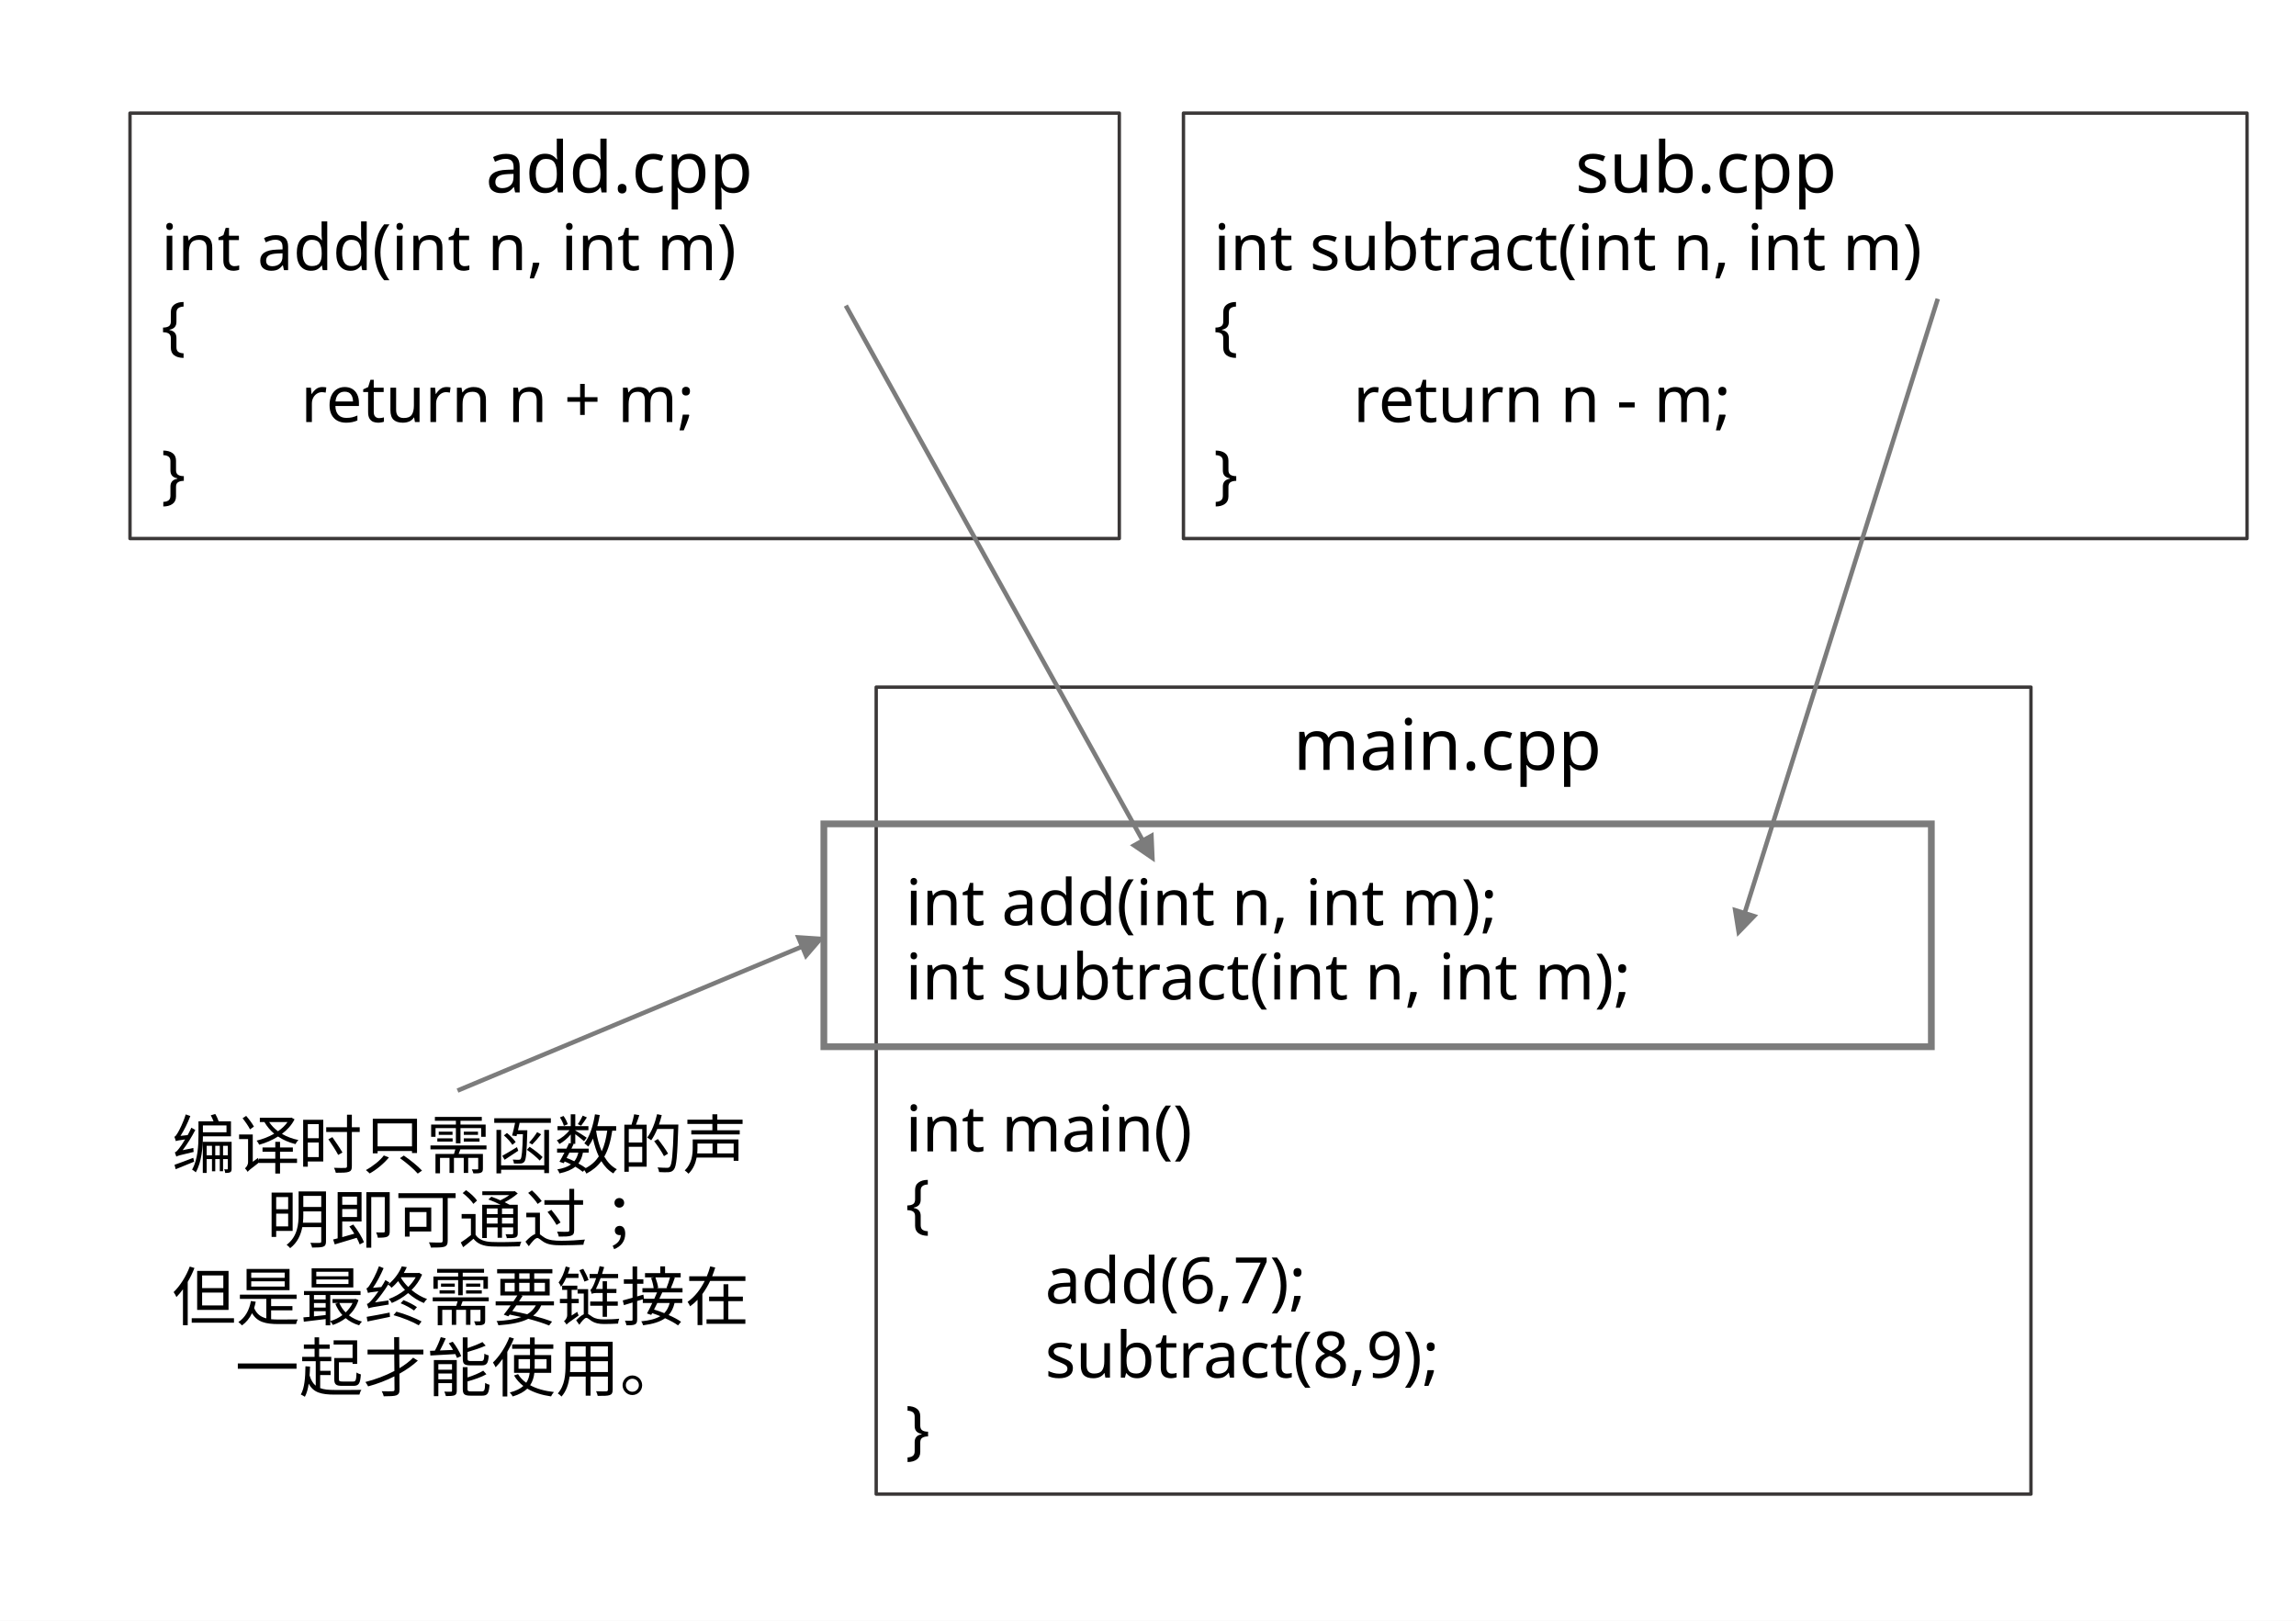
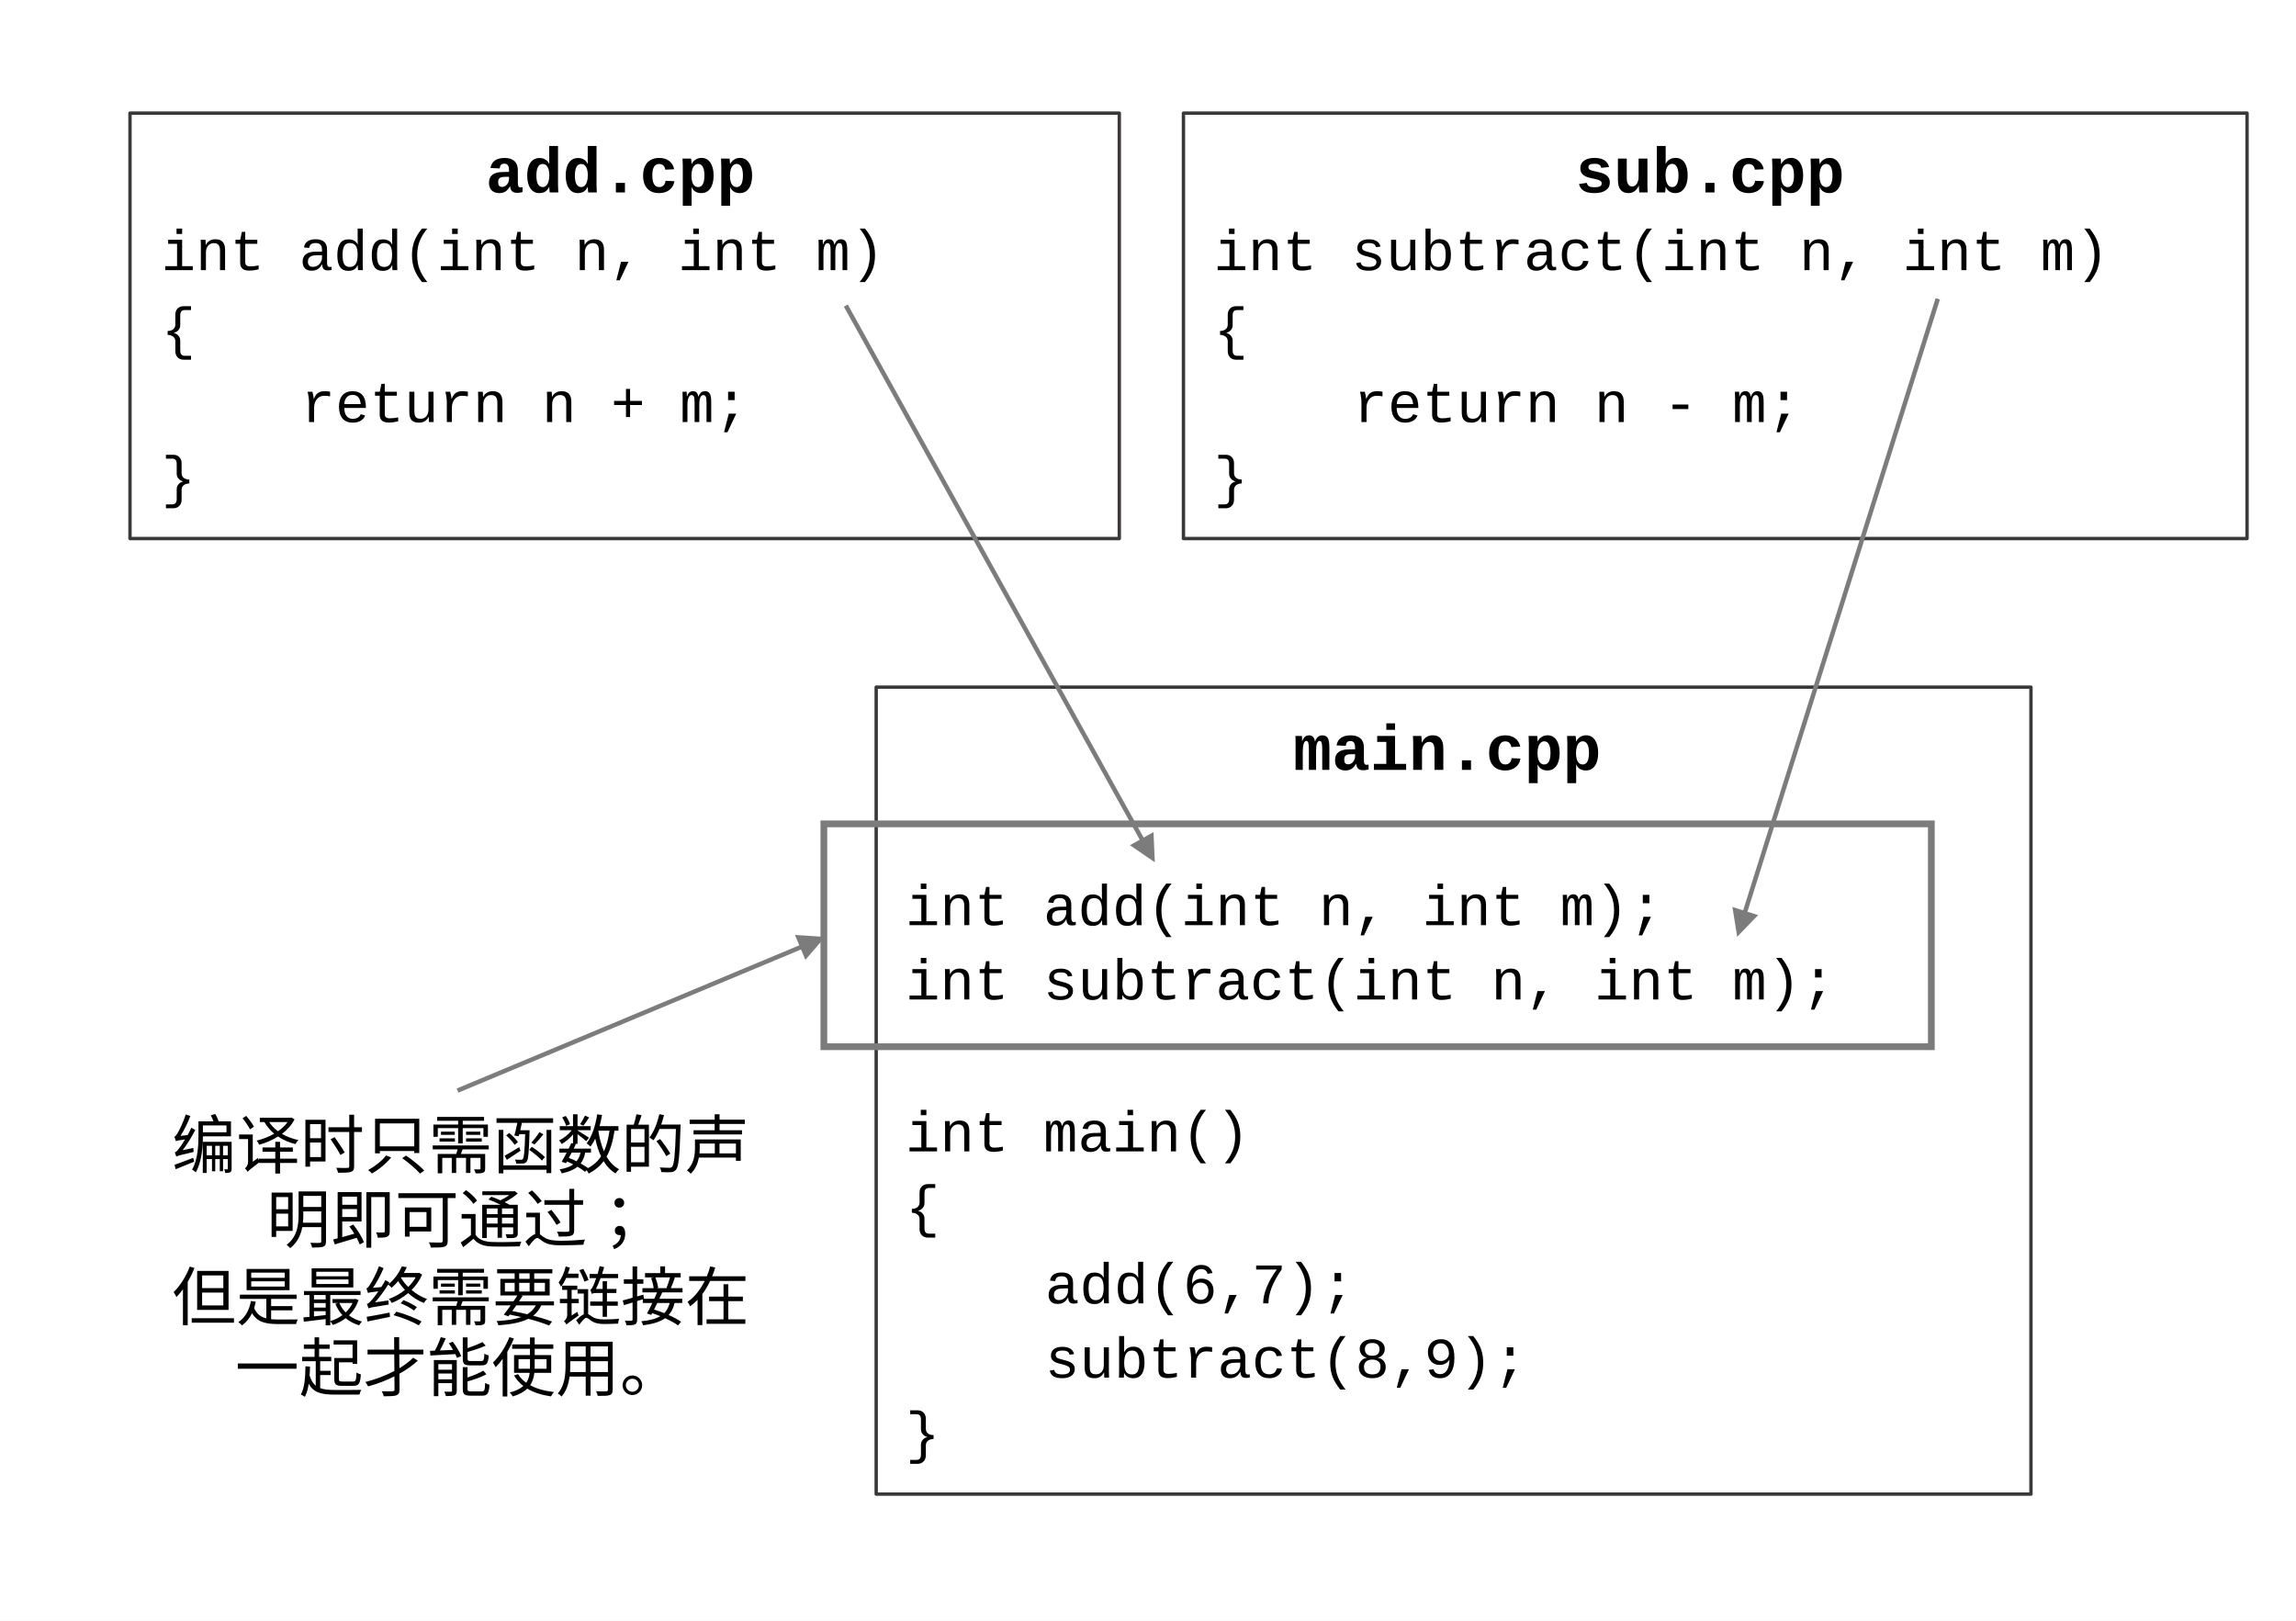
<svg xmlns="http://www.w3.org/2000/svg" width="680" height="480" overflow="hidden">
  <defs>
    <clipPath id="clip0">
      <rect x="0" y="0" width="1280" height="720" />
    </clipPath>
  </defs>
  <g clip-path="url(#clip0)">
    <rect x="0" y="0" width="680" height="480" fill="#FFFFFF" />
    <rect x="350.5" y="33.5" width="315" height="126" stroke="#3B3838" stroke-linejoin="round" stroke-miterlimit="10" fill="none" />
-     <text font-family="Consolas,Consolas_MSFontService,sans-serif" font-weight="400" font-size="21" transform="translate(466.526 57)">
+     <text font-family="Courier New,Courier,Consolas,monospace" font-weight="700" font-size="19" transform="translate(466.526 57)">
			sub.cpp
- 			<tspan font-size="19" x="-107.08" y="23">int subtract(int n, int m)</tspan>
-       <tspan font-size="19" x="-107.08" y="46">{</tspan>
-       <tspan font-size="19" x="-65.747" y="68">return n - m;</tspan>
-       <tspan font-size="19" x="-107.08" y="90">}</tspan>
+ 			<tspan font-weight="400" font-size="17" x="-107.08" y="23">int subtract(int n, int m)</tspan>
+       <tspan font-weight="400" font-size="17" x="-107.08" y="46">{</tspan>
+       <tspan font-weight="400" font-size="17" x="-65.747" y="68">return n - m;</tspan>
+       <tspan font-weight="400" font-size="17" x="-107.08" y="90">}</tspan>
    </text>
    <rect x="38.5" y="33.5" width="293" height="126" stroke="#3B3838" stroke-linejoin="round" stroke-miterlimit="10" fill="none" />
-     <text font-family="Consolas,Consolas_MSFontService,sans-serif" font-weight="400" font-size="21" transform="translate(143.834 57)">
+     <text font-family="Courier New,Courier,Consolas,monospace" font-weight="700" font-size="19" transform="translate(143.834 57)">
			add.cpp
- 			<tspan font-size="19" x="-96.08" y="23">int add(int n, int m)</tspan>
-       <tspan font-size="19" x="-96.08" y="46">{</tspan>
-       <tspan font-size="19" x="-54.747" y="68">return n + m;</tspan>
-       <tspan font-size="19" x="-96.08" y="90">}</tspan>
+ 			<tspan font-weight="400" font-size="17" x="-96.08" y="23">int add(int n, int m)</tspan>
+       <tspan font-weight="400" font-size="17" x="-96.08" y="46">{</tspan>
+       <tspan font-weight="400" font-size="17" x="-54.747" y="68">return n + m;</tspan>
+       <tspan font-weight="400" font-size="17" x="-96.08" y="90">}</tspan>
    </text>
    <rect x="259.5" y="203.5" width="342" height="239" stroke="#3B3838" stroke-linejoin="round" stroke-miterlimit="10" fill="none" />
-     <text font-family="Consolas,Consolas_MSFontService,sans-serif" font-weight="400" font-size="21" transform="translate(383.008 228)">
+     <text font-family="Courier New,Courier,Consolas,monospace" font-weight="700" font-size="19" transform="translate(383.008 228)">
			main.cpp
- 			<tspan font-size="19" x="-114.833" y="46">int add(int n, int m);</tspan>
-       <tspan font-size="19" x="-114.833" y="68">int subtract(int n, int m);</tspan>
-       <tspan font-size="19" x="-114.833" y="113">int main()</tspan>
-       <tspan font-size="19" x="-114.833" y="135">{</tspan>
-       <tspan font-size="19" x="-73.5" y="158">add(6,7);</tspan>
-       <tspan font-size="19" x="-73.5" y="180">subtract(8,9);</tspan>
-       <tspan font-size="19" x="-114.833" y="202">}</tspan>
+ 			<tspan font-weight="400" font-size="17" x="-114.833" y="46">int add(int n, int m);</tspan>
+       <tspan font-weight="400" font-size="17" x="-114.833" y="68">int subtract(int n, int m);</tspan>
+       <tspan font-weight="400" font-size="17" x="-114.833" y="113">int main()</tspan>
+       <tspan font-weight="400" font-size="17" x="-114.833" y="135">{</tspan>
+       <tspan font-weight="400" font-size="17" x="-73.5" y="158">add(6,7);</tspan>
+       <tspan font-weight="400" font-size="17" x="-73.5" y="180">subtract(8,9);</tspan>
+       <tspan font-weight="400" font-size="17" x="-114.833" y="202">}</tspan>
    </text>
    <rect x="244" y="244" width="328" height="66" stroke="#7C7C7C" stroke-width="2" stroke-miterlimit="8" fill="none" />
    <path d="M0.257-0.615 102.968 42.309 102.454 43.539-0.257 0.615ZM103.023 38.719 108.862 45.494 99.938 46.1Z" fill="#7C7C7C" transform="matrix(1 0 0 -1 135.5 322.994)" />
-     <text font-family="KaiTi,KaiTi_MSFontService,sans-serif" font-weight="400" font-size="19" transform="translate(50.9229 346)">
- 			编译
- 			<tspan font-size="19" x="37.333" y="0">时只需函数的声</tspan>
-       <tspan font-size="19" x="28" y="22">明即可通过；</tspan>
+     <text font-family="KaiTi,sans-serif" font-weight="400" font-size="19" transform="translate(50.9229 346)">
+ 			编译时只需函数的声
+ 			<tspan font-size="19" x="28" y="22">明即可通过；</tspan>
      <tspan font-size="19" x="0" y="45">但是最终需要链接在</tspan>
      <tspan font-size="19" x="18.667" y="66">一起才能使用。</tspan>
    </text>
    <path d="M251.083 90.177 339.365 249.221 338.2 249.868 249.917 90.824ZM341.633 246.438 342.018 255.374 334.638 250.32Z" fill="#7C7C7C" />
    <path d="M0.636-0.2 58.042 182.385 56.77 182.785-0.636 0.2ZM60.822 180.113 59.405 188.945 53.19 182.513Z" fill="#7C7C7C" transform="matrix(-1 0 0 1 573.905 88.5001)" />
  </g>
</svg>
